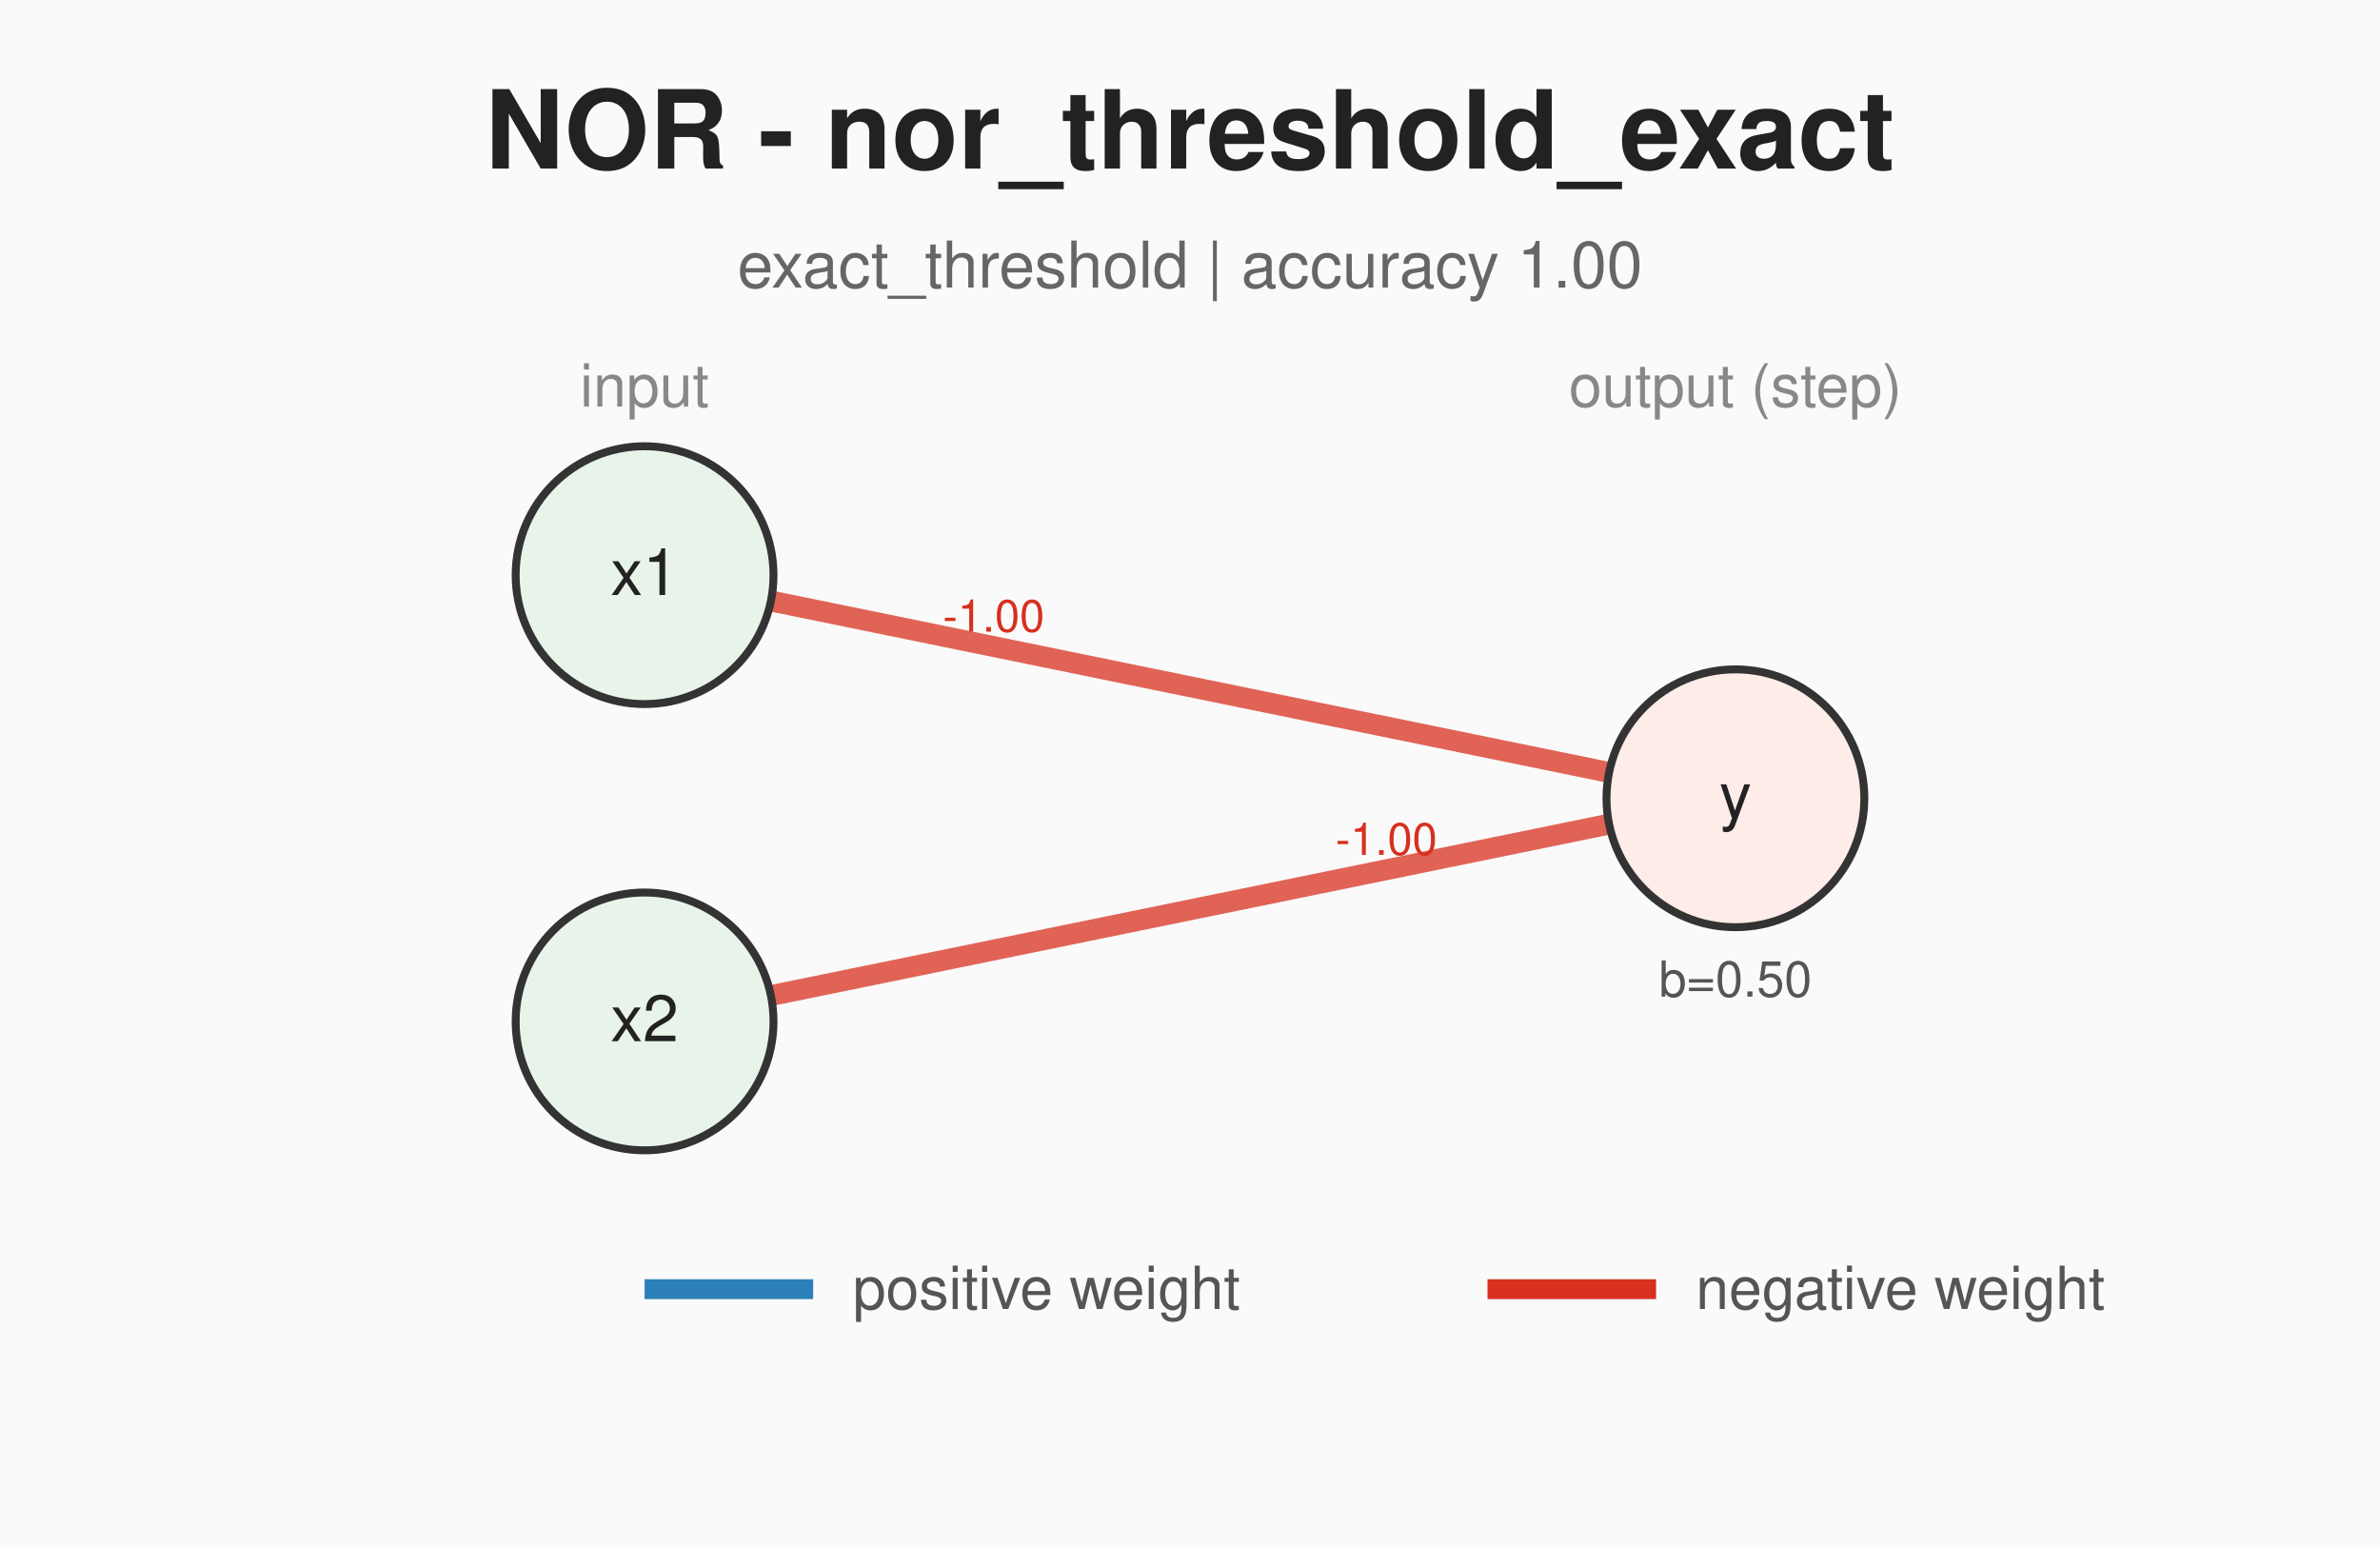
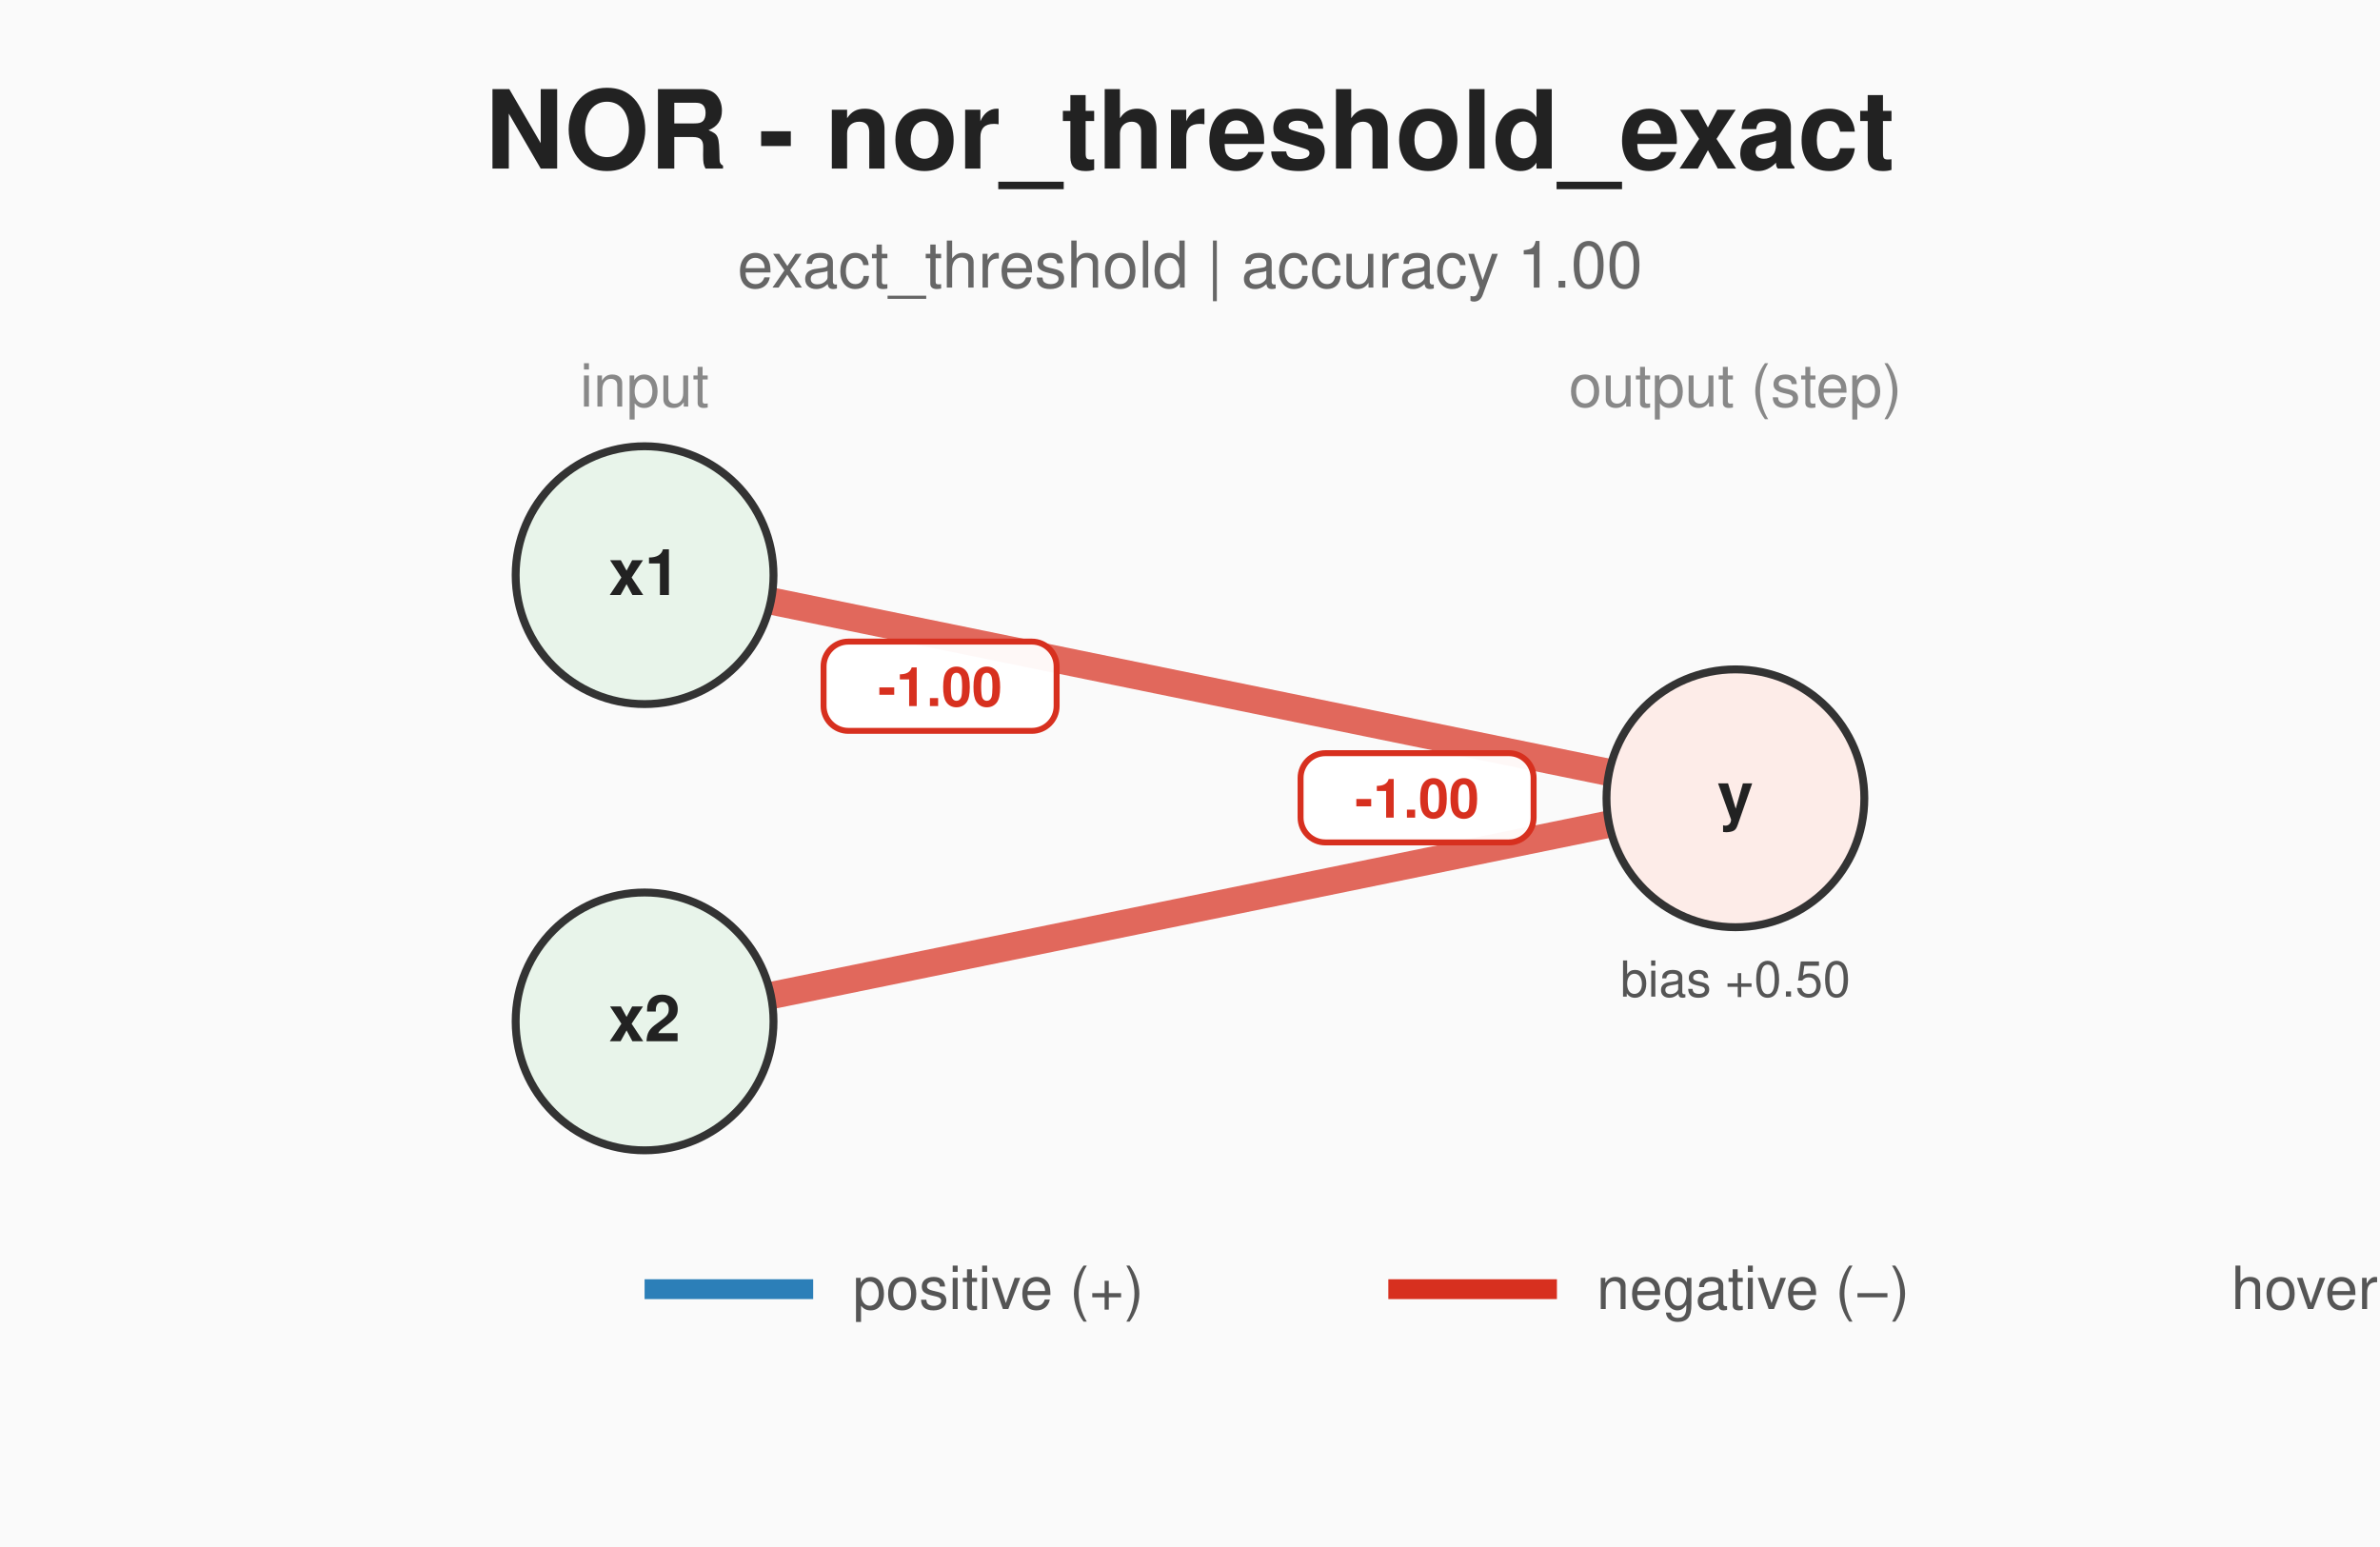
<svg xmlns="http://www.w3.org/2000/svg" width="480" height="312" viewBox="0 0 480 312" font-family="Helvetica, Arial, sans-serif">
+   <style type="text/css">
+   .edge { cursor: pointer; }
+   .edge-line { transition: stroke-width .15s, stroke-opacity .15s; }
+   .edge:hover .edge-line { stroke-opacity: 1; stroke-width: 5; }
+   .edge .wlabel { transition: opacity .15s; }
+   .edge:hover .wlabel rect { stroke-width: 2; }
+   .neuron { cursor: pointer; transition: stroke-width .15s; }
+   .neuron:hover { stroke-width: 3; }
+   .neuron.dim { opacity: .35; }
+   .edge.dim .edge-line { opacity: .2; }
+   .edge.dim .wlabel { opacity: .25; }
+   svg.hide-weights .wlabel { display: none; }
+   svg.hide-biases .bias-label { display: none; }
+ </style>
  <rect width="480" height="312" fill="#fafafa" />
  <text x="240.0" y="34" text-anchor="middle" font-size="22" font-weight="bold" fill="#222">NOR - nor_threshold_exact</text>
  <text x="240.0" y="58" text-anchor="middle" font-size="13" fill="#666">exact_threshold  |  accuracy 1.00</text>
-   <line x1="130.0" y1="116.0" x2="350.0" y2="161.0" stroke="#d7301f" stroke-width="4.20" stroke-opacity="0.75" />
-   <text x="200.4" y="127.4" text-anchor="middle" font-size="9" fill="#d7301f">-1.00</text>
-   <line x1="130.0" y1="206.0" x2="350.0" y2="161.0" stroke="#d7301f" stroke-width="4.20" stroke-opacity="0.75" />
-   <text x="279.6" y="172.4" text-anchor="middle" font-size="9" fill="#d7301f">-1.00</text>
-   <circle cx="130.0" cy="116.0" r="26" fill="#e8f4ea" stroke="#333333" stroke-width="1.6" />
-   <text x="130.0" y="120.0" text-anchor="middle" font-size="13" fill="#222">x1</text>
-   <circle cx="130.0" cy="206.0" r="26" fill="#e8f4ea" stroke="#333333" stroke-width="1.6" />
-   <text x="130.0" y="210.0" text-anchor="middle" font-size="13" fill="#222">x2</text>
-   <text x="130.0" y="82.0" text-anchor="middle" font-size="12" fill="#888">input</text>
-   <circle cx="350.0" cy="161.0" r="26" fill="#fdece8" stroke="#333333" stroke-width="1.6" />
-   <text x="350.0" y="165.0" text-anchor="middle" font-size="13" fill="#222">y</text>
-   <text x="350.0" y="201.0" text-anchor="middle" font-size="10" fill="#555">b=0.50</text>
-   <text x="350.0" y="82.0" text-anchor="middle" font-size="12" fill="#888">output (step)</text>
-   <line x1="130" y1="260" x2="164" y2="260" stroke="#2c7fb8" stroke-width="4" />
-   <text x="172" y="264" font-size="12" fill="#555">positive weight</text>
-   <line x1="300" y1="260" x2="334" y2="260" stroke="#d7301f" stroke-width="4" />
-   <text x="342" y="264" font-size="12" fill="#555">negative weight</text>
-   <text x="490" y="264" font-size="12" fill="#555">thickness ∝ |weight|</text>
+   <g id="diagram">
+     <g class="edge" data-layer="0" data-edge="0" data-weight="-1.0000" data-from="x1" data-to="y" data-sign="neg">
+       <line class="edge-line" x1="130.0" y1="116.0" x2="350.0" y2="161.0" stroke="#d7301f" stroke-width="5.50" stroke-opacity="0.72" />
+     </g>
+     <g class="edge" data-layer="0" data-edge="1" data-weight="-1.0000" data-from="x2" data-to="y" data-sign="neg">
+       <line class="edge-line" x1="130.0" y1="206.0" x2="350.0" y2="161.0" stroke="#d7301f" stroke-width="5.50" stroke-opacity="0.72" />
+     </g>
+     <g class="neuron" data-neuron="x1">
+       <circle cx="130.0" cy="116.0" r="26" fill="#e8f4ea" stroke="#333333" stroke-width="1.6" />
+       <text x="130.0" y="120.0" text-anchor="middle" font-size="13" font-weight="600" fill="#222">x1</text>
+     </g>
+     <g class="neuron" data-neuron="x2">
+       <circle cx="130.0" cy="206.0" r="26" fill="#e8f4ea" stroke="#333333" stroke-width="1.6" />
+       <text x="130.0" y="210.0" text-anchor="middle" font-size="13" font-weight="600" fill="#222">x2</text>
+     </g>
+     <text x="130.0" y="82.0" text-anchor="middle" font-size="12" fill="#888">input</text>
+     <g class="neuron" data-neuron="y">
+       <circle cx="350.0" cy="161.0" r="26" fill="#fdece8" stroke="#333333" stroke-width="1.6" />
+       <text x="350.0" y="165.0" text-anchor="middle" font-size="13" font-weight="600" fill="#222">y</text>
+       <text class="bias-label" x="350.0" y="201.0" text-anchor="middle" font-size="10" fill="#555">bias +0.50</text>
+     </g>
+     <text x="350.0" y="82.0" text-anchor="middle" font-size="12" fill="#888">output (step)</text>
+     <g class="label-layer">
+       <g class="wlabel" data-edge="0" pointer-events="none">
+         <rect x="166.1" y="129.4" width="47.0" height="18" rx="5" fill="#ffffff" fill-opacity="0.95" stroke="#d7301f" stroke-width="1.2" />
+         <text x="189.6" y="142.4" text-anchor="middle" font-size="11" font-weight="700" fill="#d7301f">-1.00</text>
+       </g>
+       <g class="wlabel" data-edge="1" pointer-events="none">
+         <rect x="262.3" y="151.9" width="47.0" height="18" rx="5" fill="#ffffff" fill-opacity="0.95" stroke="#d7301f" stroke-width="1.2" />
+         <text x="285.8" y="164.9" text-anchor="middle" font-size="11" font-weight="700" fill="#d7301f">-1.00</text>
+       </g>
+     </g>
+     <line x1="130" y1="260" x2="164" y2="260" stroke="#2c7fb8" stroke-width="4" />
+     <text x="172" y="264" font-size="12" fill="#555">positive (+)</text>
+     <line x1="280" y1="260" x2="314" y2="260" stroke="#d7301f" stroke-width="4" />
+     <text x="322" y="264" font-size="12" fill="#555">negative (−)</text>
+     <text x="450" y="264" font-size="12" fill="#555">hover edge for details</text>
+   </g>
</svg>
